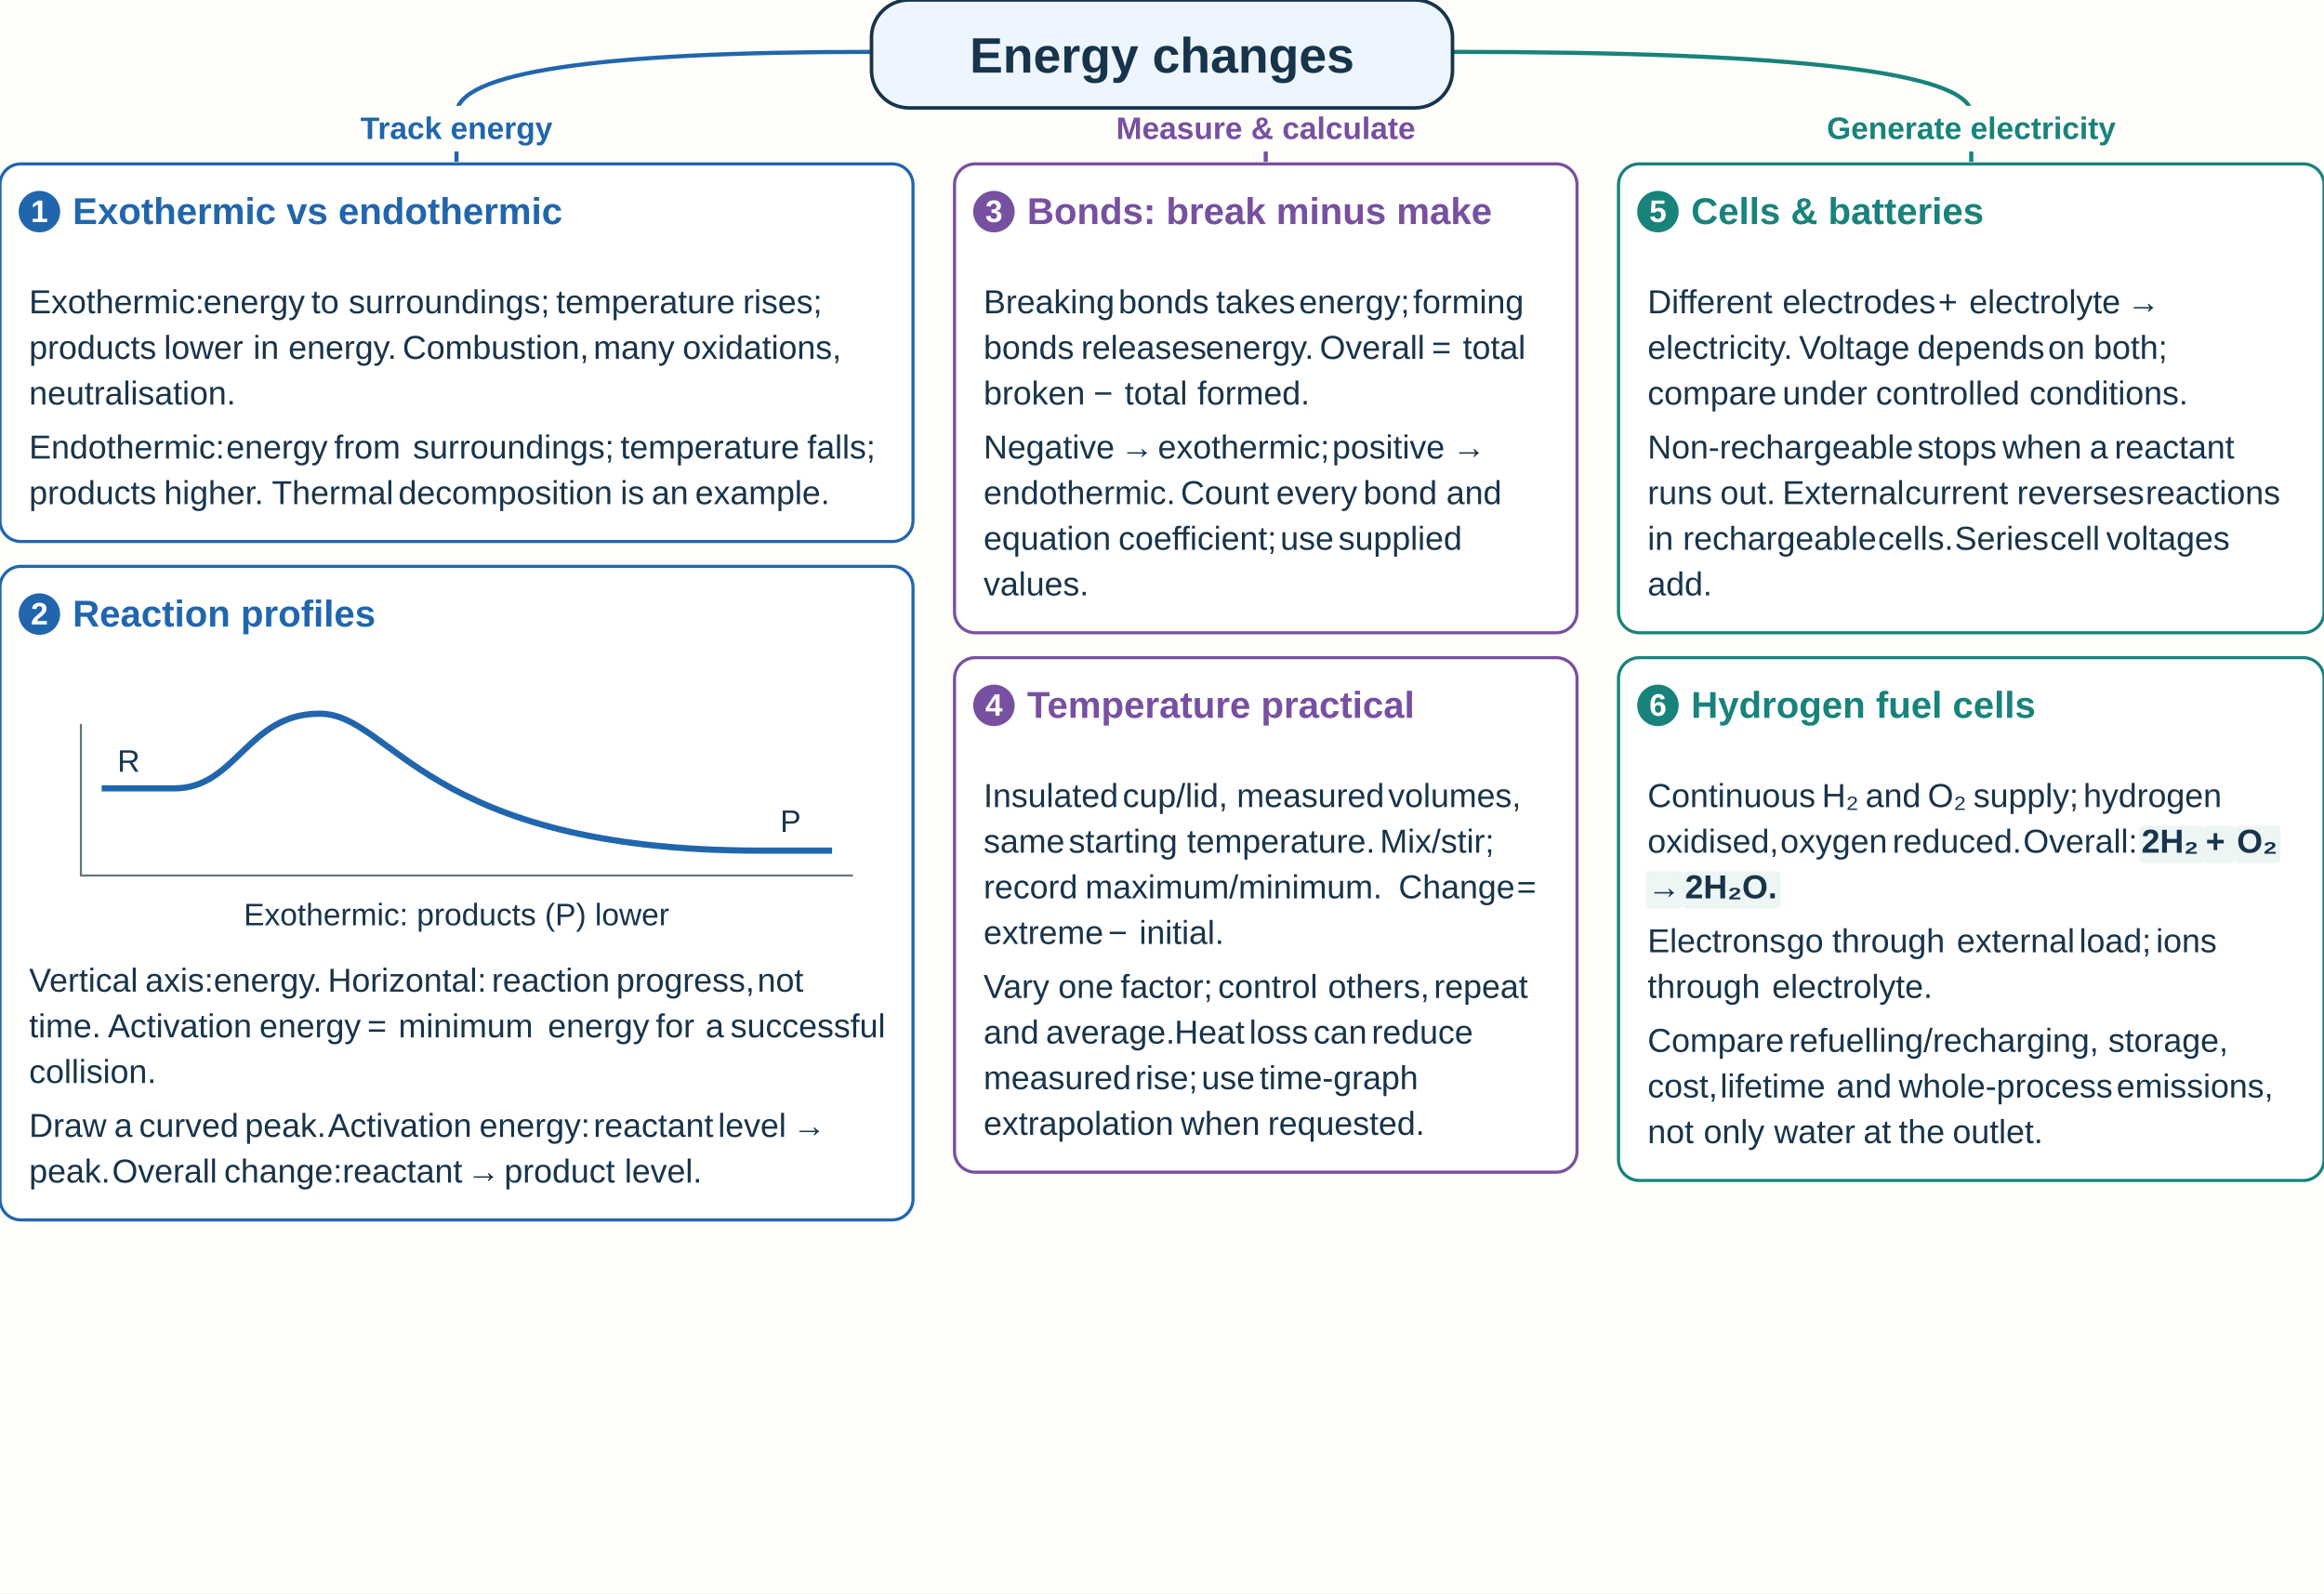
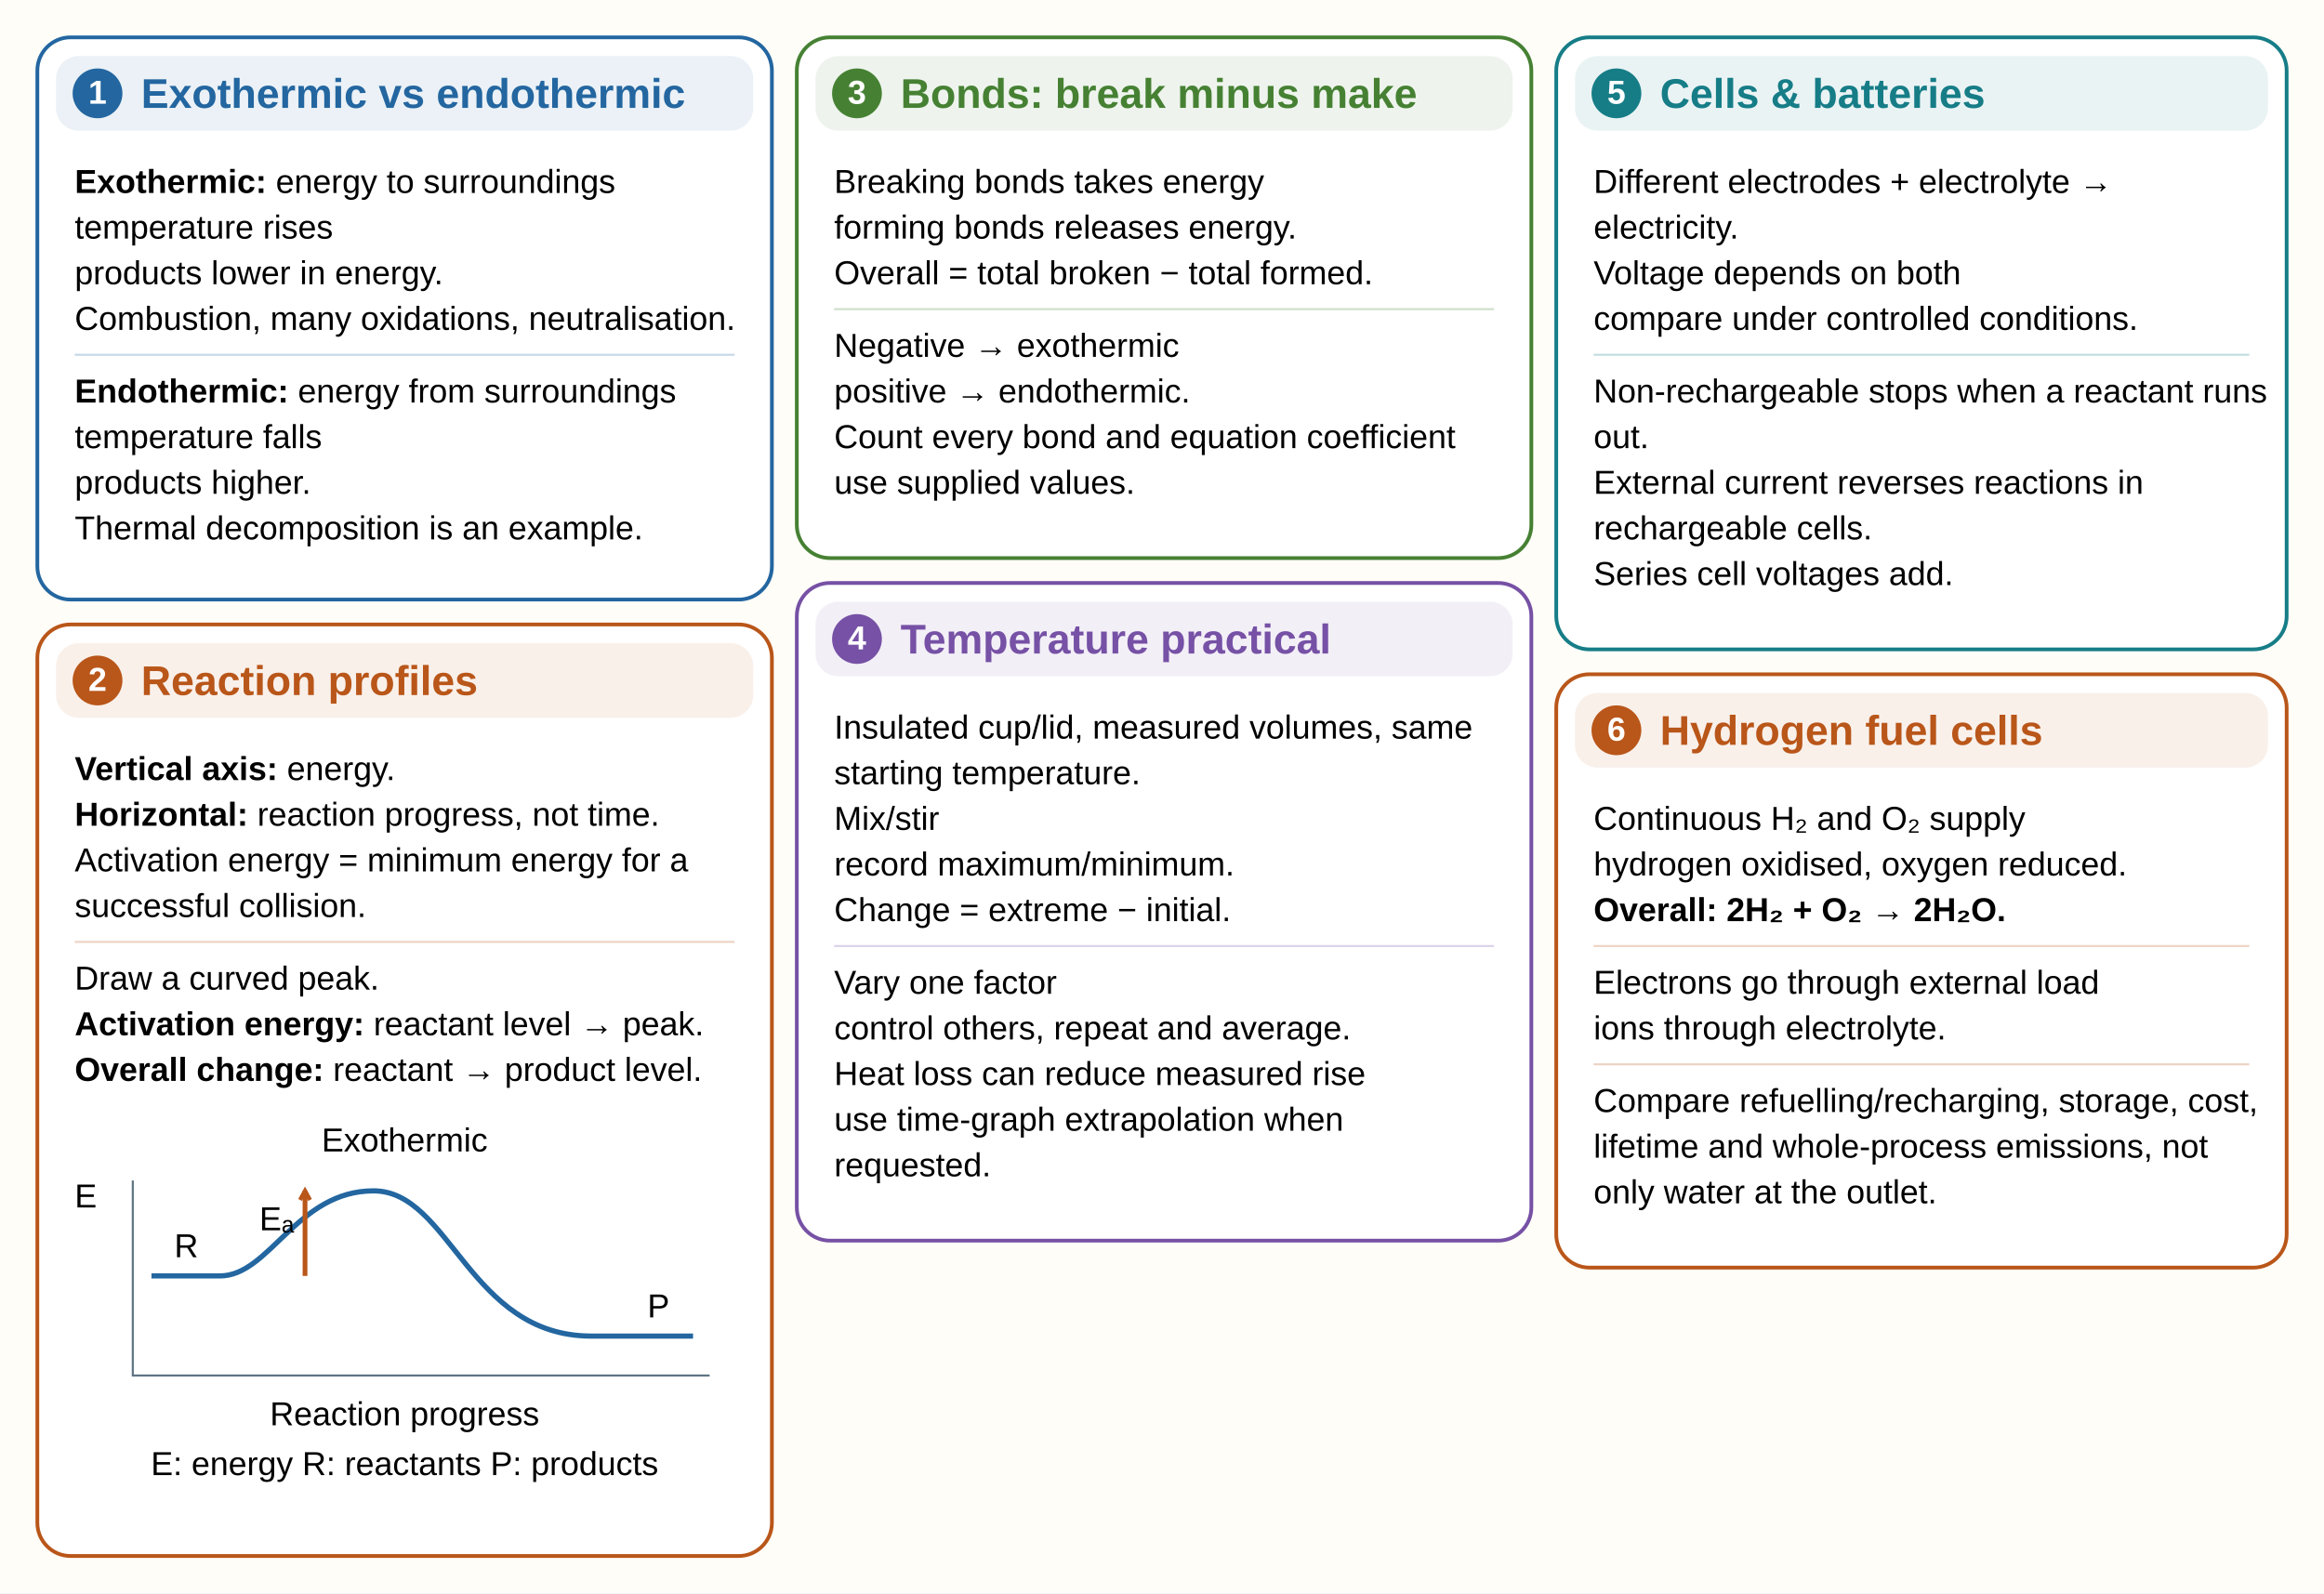
- <svg xmlns="http://www.w3.org/2000/svg" width="2400" height="1645.714" viewBox="0 0 1120 768" role="img" aria-labelledby="title description" data-print-width-mm="277" data-body-size="16">
+ <svg xmlns="http://www.w3.org/2000/svg" width="2400" height="1645.714" viewBox="0 0 1120 768" role="img" aria-labelledby="map-title map-description" data-print-width-mm="277" font-family="Segoe UI,Arial,sans-serif">
  <defs>
-     <radialGradient id="animalFill">
-       <stop stop-color="#fff5de" />
-       <stop offset="1" stop-color="#dceafd" />
-     </radialGradient>
-     <radialGradient id="nucleusFill">
-       <stop stop-color="#ddc7f4" />
-       <stop offset="1" stop-color="#9b79c2" />
-     </radialGradient>
-     <linearGradient id="leafFill" x2="0" y2="1">
-       <stop stop-color="#edf7b8" />
-       <stop offset="1" stop-color="#bfd882" />
-     </linearGradient>
+     <marker id="arrow-2366a0" viewBox="0 0 10 10" refX="9" refY="5" markerWidth="4" markerHeight="4" orient="auto-start-reverse">
+       <path d="M1 1L9 5L1 9" fill="none" stroke="#2366a0" stroke-width="2" stroke-linejoin="round" />
+     </marker>
+     <marker id="arrow-b95619" viewBox="0 0 10 10" refX="9" refY="5" markerWidth="4" markerHeight="4" orient="auto-start-reverse">
+       <path d="M1 1L9 5L1 9" fill="none" stroke="#b95619" stroke-width="2" stroke-linejoin="round" />
+     </marker>
+     <marker id="arrow-468133" viewBox="0 0 10 10" refX="9" refY="5" markerWidth="4" markerHeight="4" orient="auto-start-reverse">
+       <path d="M1 1L9 5L1 9" fill="none" stroke="#468133" stroke-width="2" stroke-linejoin="round" />
+     </marker>
+     <marker id="arrow-7651a5" viewBox="0 0 10 10" refX="9" refY="5" markerWidth="4" markerHeight="4" orient="auto-start-reverse">
+       <path d="M1 1L9 5L1 9" fill="none" stroke="#7651a5" stroke-width="2" stroke-linejoin="round" />
+     </marker>
+     <marker id="arrow-167d87" viewBox="0 0 10 10" refX="9" refY="5" markerWidth="4" markerHeight="4" orient="auto-start-reverse">
+       <path d="M1 1L9 5L1 9" fill="none" stroke="#167d87" stroke-width="2" stroke-linejoin="round" />
+     </marker>
+     <marker id="arrow-b95619" viewBox="0 0 10 10" refX="9" refY="5" markerWidth="4" markerHeight="4" orient="auto-start-reverse">
+       <path d="M1 1L9 5L1 9" fill="none" stroke="#b95619" stroke-width="2" stroke-linejoin="round" />
+     </marker>
  </defs>
-   <rect width="1120" height="768" fill="#fffefa" />
-   <g font-family="Segoe UI, Arial, sans-serif" fill="#18344a">
-     <path class="relationship-path" d="M420.0 25Q220.0 25 220.0 55V78" stroke="#2166ad" stroke-width="2" fill="none" />
-     <rect x="165.008" y="51" width="109.984" height="22" rx="5" fill="#fffefa" />
-     <text class="diagram-label" x="220.00" y="67.00" font-size="15" fill="#2166ad" font-weight="700" text-anchor="middle">Track energy</text>
-     <g class="map-section" id="section-1" data-source-panel="0" data-bounds="0,0,440,182" transform="translate(0 79)">
-       <rect width="440" height="182" rx="10" fill="white" stroke="#2166ad" stroke-width="1.5" />
-       <g class="section-heading">
-         <circle cx="19" cy="23" r="10" fill="#2166ad" />
-         <text class="" x="19.00" y="28.00" font-size="15" fill="white" font-weight="700" text-anchor="middle">1</text>
-         <text class="" x="35.00" y="29.00" font-size="18" fill="#2166ad" font-weight="700" text-anchor="start">Exothermic vs endothermic</text>
-       </g>
-       <g class="section-body">
-         <text class="body-text" x="14.00" y="72.00" font-size="16" fill="#18344a" font-weight="400" text-anchor="start">Exothermic:</text>
-         <text class="body-text" x="98.00" y="72.00" font-size="16" fill="#18344a" font-weight="400" text-anchor="start">energy</text>
-         <text class="body-text" x="150.00" y="72.00" font-size="16" fill="#18344a" font-weight="400" text-anchor="start">to</text>
-         <text class="body-text" x="168.00" y="72.00" font-size="16" fill="#18344a" font-weight="400" text-anchor="start">surroundings;</text>
-         <text class="body-text" x="268.00" y="72.00" font-size="16" fill="#18344a" font-weight="400" text-anchor="start">temperature</text>
-         <text class="body-text" x="358.00" y="72.00" font-size="16" fill="#18344a" font-weight="400" text-anchor="start">rises;</text>
-         <text class="body-text" x="14.00" y="94.00" font-size="16" fill="#18344a" font-weight="400" text-anchor="start">products</text>
-         <text class="body-text" x="79.00" y="94.00" font-size="16" fill="#18344a" font-weight="400" text-anchor="start">lower</text>
-         <text class="body-text" x="122.00" y="94.00" font-size="16" fill="#18344a" font-weight="400" text-anchor="start">in</text>
-         <text class="body-text" x="139.00" y="94.00" font-size="16" fill="#18344a" font-weight="400" text-anchor="start">energy.</text>
-         <text class="body-text" x="193.98" y="94.00" font-size="16" fill="#18344a" font-weight="400" text-anchor="start">Combustion,</text>
-         <text class="body-text" x="285.98" y="94.00" font-size="16" fill="#18344a" font-weight="400" text-anchor="start">many</text>
-         <text class="body-text" x="328.98" y="94.00" font-size="16" fill="#18344a" font-weight="400" text-anchor="start">oxidations,</text>
-         <text class="body-text" x="14.00" y="116.00" font-size="16" fill="#18344a" font-weight="400" text-anchor="start">neutralisation.</text>
-         <text class="body-text" x="14.00" y="142.00" font-size="16" fill="#18344a" font-weight="400" text-anchor="start">Endothermic:</text>
-         <text class="body-text" x="109.00" y="142.00" font-size="16" fill="#18344a" font-weight="400" text-anchor="start">energy</text>
-         <text class="body-text" x="161.00" y="142.00" font-size="16" fill="#18344a" font-weight="400" text-anchor="start">from</text>
-         <text class="body-text" x="199.00" y="142.00" font-size="16" fill="#18344a" font-weight="400" text-anchor="start">surroundings;</text>
-         <text class="body-text" x="299.00" y="142.00" font-size="16" fill="#18344a" font-weight="400" text-anchor="start">temperature</text>
-         <text class="body-text" x="389.00" y="142.00" font-size="16" fill="#18344a" font-weight="400" text-anchor="start">falls;</text>
-         <text class="body-text" x="14.00" y="164.00" font-size="16" fill="#18344a" font-weight="400" text-anchor="start">products</text>
-         <text class="body-text" x="79.00" y="164.00" font-size="16" fill="#18344a" font-weight="400" text-anchor="start">higher.</text>
-         <text class="body-text" x="130.98" y="164.00" font-size="16" fill="#18344a" font-weight="400" text-anchor="start">Thermal</text>
-         <text class="body-text" x="191.98" y="164.00" font-size="16" fill="#18344a" font-weight="400" text-anchor="start">decomposition</text>
-         <text class="body-text" x="298.98" y="164.00" font-size="16" fill="#18344a" font-weight="400" text-anchor="start">is</text>
-         <text class="body-text" x="313.98" y="164.00" font-size="16" fill="#18344a" font-weight="400" text-anchor="start">an</text>
-         <text class="body-text" x="334.98" y="164.00" font-size="16" fill="#18344a" font-weight="400" text-anchor="start">example.</text>
+   <rect width="1120" height="768" fill="#fffdf8" />
+   <g class="map-section" id="section-1" data-source-panel="0" data-bounds="0,0,354,271" transform="translate(18 18)">
+     <rect width="354" height="271" rx="16" fill="white" stroke="#2366a0" stroke-width="1.8" />
+     <g class="section-heading">
+       <rect x="9" y="9" width="336" height="36" rx="11" fill="#2366a0" opacity=".09" />
+       <circle cx="29" cy="27" r="12" fill="#2366a0" />
+       <text class="diagram-label" x="29" y="32" font-size="16" fill="white" font-weight="700" text-anchor="middle">1</text>
+       <text class="panel-title" x="50" y="34" font-size="20" fill="#2366a0" font-weight="700" text-anchor="start">Exothermic vs endothermic</text>
+     </g>
+     <g class="section-body">
+       <text class="body-text" x="18" y="75" font-size="16" fill="#000000" font-weight="400" text-anchor="start">
+         <tspan font-weight="700">Exothermic:</tspan> energy to surroundings</text>
+       <text class="body-text" x="18" y="97" font-size="16" fill="#000000" font-weight="400" text-anchor="start">temperature rises</text>
+       <text class="body-text" x="18" y="119" font-size="16" fill="#000000" font-weight="400" text-anchor="start">products lower in energy.</text>
+       <text class="body-text" x="18" y="141" font-size="16" fill="#000000" font-weight="400" text-anchor="start">Combustion, many oxidations, neutralisation.</text>
+       <path class="section-divider" d="M18 153H336" stroke="#2366a0" stroke-opacity=".25" stroke-width="1" fill="none" />
+       <text class="body-text" x="18" y="176" font-size="16" fill="#000000" font-weight="400" text-anchor="start">
+         <tspan font-weight="700">Endothermic:</tspan> energy from surroundings</text>
+       <text class="body-text" x="18" y="198" font-size="16" fill="#000000" font-weight="400" text-anchor="start">temperature falls</text>
+       <text class="body-text" x="18" y="220" font-size="16" fill="#000000" font-weight="400" text-anchor="start">products higher.</text>
+       <text class="body-text" x="18" y="242" font-size="16" fill="#000000" font-weight="400" text-anchor="start">Thermal decomposition is an example.</text>
+     </g>
+   </g>
+   <g class="map-section" id="section-2" data-source-panel="1" data-bounds="0,0,354,449" transform="translate(18 301)">
+     <rect width="354" height="449" rx="16" fill="white" stroke="#b95619" stroke-width="1.8" />
+     <g class="section-heading">
+       <rect x="9" y="9" width="336" height="36" rx="11" fill="#b95619" opacity=".09" />
+       <circle cx="29" cy="27" r="12" fill="#b95619" />
+       <text class="diagram-label" x="29" y="32" font-size="16" fill="white" font-weight="700" text-anchor="middle">2</text>
+       <text class="panel-title" x="50" y="34" font-size="20" fill="#b95619" font-weight="700" text-anchor="start">Reaction profiles</text>
+     </g>
+     <g class="section-body">
+       <text class="body-text" x="18" y="75" font-size="16" fill="#000000" font-weight="400" text-anchor="start">
+         <tspan font-weight="700">Vertical</tspan>
+         <tspan font-weight="700">axis:</tspan> energy.</text>
+       <text class="body-text" x="18" y="97" font-size="16" fill="#000000" font-weight="400" text-anchor="start">
+         <tspan font-weight="700">Horizontal:</tspan> reaction progress, not time.</text>
+       <text class="body-text" x="18" y="119" font-size="16" fill="#000000" font-weight="400" text-anchor="start">Activation energy = minimum energy for a</text>
+       <text class="body-text" x="18" y="141" font-size="16" fill="#000000" font-weight="400" text-anchor="start">successful collision.</text>
+       <path class="section-divider" d="M18 153H336" stroke="#b95619" stroke-opacity=".25" stroke-width="1" fill="none" />
+       <text class="body-text" x="18" y="176" font-size="16" fill="#000000" font-weight="400" text-anchor="start">Draw a curved peak.</text>
+       <text class="body-text" x="18" y="198" font-size="16" fill="#000000" font-weight="400" text-anchor="start">
+         <tspan font-weight="700">Activation</tspan>
+         <tspan font-weight="700">energy:</tspan> reactant level → peak.</text>
+       <text class="body-text" x="18" y="220" font-size="16" fill="#000000" font-weight="400" text-anchor="start">
+         <tspan font-weight="700">Overall</tspan>
+         <tspan font-weight="700">change:</tspan> reactant → product level.</text>
+       <g transform="translate(18 238)">
+         <g class="concept-illustration">
+           <text class="diagram-label" x="159.0" y="16" font-size="16" fill="#000000" text-anchor="middle">Exothermic</text>
+           <path d="M28 30V124H306" stroke="#607583" fill="none" />
+           <text class="diagram-label" x="0" y="43" font-size="16" fill="#000000" text-anchor="start">E</text>
+           <path d="M37 76H70C94 76 107 35 144 35S190 105 249 105H298" fill="none" stroke="#2366a0" stroke-width="2.5" />
+           <text class="diagram-label" x="48" y="67" font-size="16" fill="#000000" text-anchor="start">R</text>
+           <text class="diagram-label" x="276" y="96" font-size="16" fill="#000000" text-anchor="start">P</text>
+           <path d="M111 76L111 35" stroke="#b95619" stroke-width="2.3" fill="none" />
+           <path d="M113.397 39.388L111 35L108.603 39.388" stroke="#b95619" stroke-width="2" fill="none" />
+           <text class="diagram-label" x="89" y="54" font-size="16" fill="#000000" text-anchor="start">Eₐ</text>
+           <text class="diagram-label" x="159.0" y="148" font-size="16" fill="#000000" text-anchor="middle">Reaction progress</text>
+           <text class="diagram-label" x="159.0" y="172" font-size="16" fill="#000000" text-anchor="middle">E: energy    R: reactants    P: products</text>
+         </g>
      </g>
    </g>
-     <g class="map-section" id="section-2" data-source-panel="1" data-bounds="0,0,440,315" transform="translate(0 273)">
-       <rect width="440" height="315" rx="10" fill="white" stroke="#2166ad" stroke-width="1.5" />
-       <g class="section-heading">
-         <circle cx="19" cy="23" r="10" fill="#2166ad" />
-         <text class="" x="19.00" y="28.00" font-size="15" fill="white" font-weight="700" text-anchor="middle">2</text>
-         <text class="" x="35.00" y="29.00" font-size="18" fill="#2166ad" font-weight="700" text-anchor="start">Reaction profiles</text>
-       </g>
-       <g class="section-body">
-         <g class="concept-illustration" transform="translate(14 59)">
-           <path d="M25 17V90H397" stroke="#617480" fill="none" />
-           <path d="M35 48H70C100 48 105 12 140 12S190 78 352 78H387" stroke="#2166ad" stroke-width="3" fill="none" />
-           <text class="diagram-label" x="48.00" y="40.00" font-size="15" fill="#18344a" font-weight="400" text-anchor="middle">R</text>
-           <text class="diagram-label" x="367.00" y="69.00" font-size="15" fill="#18344a" font-weight="400" text-anchor="middle">P</text>
-           <text class="diagram-label" x="206.00" y="114.00" font-size="15" fill="#18344a" font-weight="400" text-anchor="middle">Exothermic: products (P) lower</text>
-         </g>
-         <text class="body-text" x="14.00" y="205.00" font-size="16" fill="#18344a" font-weight="400" text-anchor="start">Vertical</text>
-         <text class="body-text" x="69.98" y="205.00" font-size="16" fill="#18344a" font-weight="400" text-anchor="start">axis:</text>
-         <text class="body-text" x="102.98" y="205.00" font-size="16" fill="#18344a" font-weight="400" text-anchor="start">energy.</text>
-         <text class="body-text" x="157.97" y="205.00" font-size="16" fill="#18344a" font-weight="400" text-anchor="start">Horizontal:</text>
-         <text class="body-text" x="236.97" y="205.00" font-size="16" fill="#18344a" font-weight="400" text-anchor="start">reaction</text>
-         <text class="body-text" x="296.97" y="205.00" font-size="16" fill="#18344a" font-weight="400" text-anchor="start">progress,</text>
-         <text class="body-text" x="364.97" y="205.00" font-size="16" fill="#18344a" font-weight="400" text-anchor="start">not</text>
-         <text class="body-text" x="14.00" y="227.00" font-size="16" fill="#18344a" font-weight="400" text-anchor="start">time.</text>
-         <text class="body-text" x="52.00" y="227.00" font-size="16" fill="#18344a" font-weight="400" text-anchor="start">Activation</text>
-         <text class="body-text" x="125.00" y="227.00" font-size="16" fill="#18344a" font-weight="400" text-anchor="start">energy</text>
-         <text class="body-text" x="177.00" y="227.00" font-size="16" fill="#18344a" font-weight="400" text-anchor="start">=</text>
-         <text class="body-text" x="192.00" y="227.00" font-size="16" fill="#18344a" font-weight="400" text-anchor="start">minimum</text>
-         <text class="body-text" x="264.00" y="227.00" font-size="16" fill="#18344a" font-weight="400" text-anchor="start">energy</text>
-         <text class="body-text" x="316.00" y="227.00" font-size="16" fill="#18344a" font-weight="400" text-anchor="start">for</text>
-         <text class="body-text" x="340.00" y="227.00" font-size="16" fill="#18344a" font-weight="400" text-anchor="start">a</text>
-         <text class="body-text" x="352.00" y="227.00" font-size="16" fill="#18344a" font-weight="400" text-anchor="start">successful</text>
-         <text class="body-text" x="14.00" y="249.00" font-size="16" fill="#18344a" font-weight="400" text-anchor="start">collision.</text>
-         <text class="body-text" x="14.00" y="275.00" font-size="16" fill="#18344a" font-weight="400" text-anchor="start">Draw</text>
-         <text class="body-text" x="55.00" y="275.00" font-size="16" fill="#18344a" font-weight="400" text-anchor="start">a</text>
-         <text class="body-text" x="67.00" y="275.00" font-size="16" fill="#18344a" font-weight="400" text-anchor="start">curved</text>
-         <text class="body-text" x="118.00" y="275.00" font-size="16" fill="#18344a" font-weight="400" text-anchor="start">peak.</text>
-         <text class="body-text" x="158.00" y="275.00" font-size="16" fill="#18344a" font-weight="400" text-anchor="start">Activation</text>
-         <text class="body-text" x="231.00" y="275.00" font-size="16" fill="#18344a" font-weight="400" text-anchor="start">energy:</text>
-         <text class="body-text" x="286.00" y="275.00" font-size="16" fill="#18344a" font-weight="400" text-anchor="start">reactant</text>
-         <text class="body-text" x="346.00" y="275.00" font-size="16" fill="#18344a" font-weight="400" text-anchor="start">level</text>
-         <text class="body-text" x="382.00" y="275.00" font-size="16" fill="#18344a" font-weight="400" text-anchor="start">→</text>
-         <text class="body-text" x="14.00" y="297.00" font-size="16" fill="#18344a" font-weight="400" text-anchor="start">peak.</text>
-         <text class="body-text" x="54.00" y="297.00" font-size="16" fill="#18344a" font-weight="400" text-anchor="start">Overall</text>
-         <text class="body-text" x="108.00" y="297.00" font-size="16" fill="#18344a" font-weight="400" text-anchor="start">change:</text>
-         <text class="body-text" x="165.00" y="297.00" font-size="16" fill="#18344a" font-weight="400" text-anchor="start">reactant</text>
-         <text class="body-text" x="225.00" y="297.00" font-size="16" fill="#18344a" font-weight="400" text-anchor="start">→</text>
-         <text class="body-text" x="243.00" y="297.00" font-size="16" fill="#18344a" font-weight="400" text-anchor="start">product</text>
-         <text class="body-text" x="301.00" y="297.00" font-size="16" fill="#18344a" font-weight="400" text-anchor="start">level.</text>
-       </g>
+   </g>
+   <g class="map-section" id="section-3" data-source-panel="2" data-bounds="0,0,354,251" transform="translate(384 18)">
+     <rect width="354" height="251" rx="16" fill="white" stroke="#468133" stroke-width="1.8" />
+     <g class="section-heading">
+       <rect x="9" y="9" width="336" height="36" rx="11" fill="#468133" opacity=".09" />
+       <circle cx="29" cy="27" r="12" fill="#468133" />
+       <text class="diagram-label" x="29" y="32" font-size="16" fill="white" font-weight="700" text-anchor="middle">3</text>
+       <text class="panel-title" x="50" y="34" font-size="20" fill="#468133" font-weight="700" text-anchor="start">Bonds: break minus make</text>
    </g>
-     <path class="relationship-path" d="M560 52Q610.0 55 610.0 55V78" stroke="#7750a1" stroke-width="2" fill="none" />
-     <rect x="529.0" y="51" width="162.0" height="22" rx="5" fill="#fffefa" />
-     <text class="diagram-label" x="610.00" y="67.00" font-size="15" fill="#7750a1" font-weight="700" text-anchor="middle">Measure &amp; calculate</text>
-     <g class="map-section" id="section-3" data-source-panel="2" data-bounds="0,0,300,226" transform="translate(460 79)">
-       <rect width="300" height="226" rx="10" fill="white" stroke="#7750a1" stroke-width="1.5" />
-       <g class="section-heading">
-         <circle cx="19" cy="23" r="10" fill="#7750a1" />
-         <text class="" x="19.00" y="28.00" font-size="15" fill="white" font-weight="700" text-anchor="middle">3</text>
-         <text class="" x="35.00" y="29.00" font-size="18" fill="#7750a1" font-weight="700" text-anchor="start">Bonds: break minus make</text>
-       </g>
-       <g class="section-body">
-         <text class="body-text" x="14.00" y="72.00" font-size="16" fill="#18344a" font-weight="400" text-anchor="start">Breaking</text>
-         <text class="body-text" x="79.00" y="72.00" font-size="16" fill="#18344a" font-weight="400" text-anchor="start">bonds</text>
-         <text class="body-text" x="126.00" y="72.00" font-size="16" fill="#18344a" font-weight="400" text-anchor="start">takes</text>
-         <text class="body-text" x="166.00" y="72.00" font-size="16" fill="#18344a" font-weight="400" text-anchor="start">energy;</text>
-         <text class="body-text" x="221.00" y="72.00" font-size="16" fill="#18344a" font-weight="400" text-anchor="start">forming</text>
-         <text class="body-text" x="14.00" y="94.00" font-size="16" fill="#18344a" font-weight="400" text-anchor="start">bonds</text>
-         <text class="body-text" x="61.00" y="94.00" font-size="16" fill="#18344a" font-weight="400" text-anchor="start">releases</text>
-         <text class="body-text" x="121.00" y="94.00" font-size="16" fill="#18344a" font-weight="400" text-anchor="start">energy.</text>
-         <text class="body-text" x="175.98" y="94.00" font-size="16" fill="#18344a" font-weight="400" text-anchor="start">Overall</text>
-         <text class="body-text" x="229.98" y="94.00" font-size="16" fill="#18344a" font-weight="400" text-anchor="start">=</text>
-         <text class="body-text" x="244.98" y="94.00" font-size="16" fill="#18344a" font-weight="400" text-anchor="start">total</text>
-         <text class="body-text" x="14.00" y="116.00" font-size="16" fill="#18344a" font-weight="400" text-anchor="start">broken</text>
-         <text class="body-text" x="67.00" y="116.00" font-size="16" fill="#18344a" font-weight="400" text-anchor="start">−</text>
-         <text class="body-text" x="82.00" y="116.00" font-size="16" fill="#18344a" font-weight="400" text-anchor="start">total</text>
-         <text class="body-text" x="117.00" y="116.00" font-size="16" fill="#18344a" font-weight="400" text-anchor="start">formed.</text>
-         <text class="body-text" x="14.00" y="142.00" font-size="16" fill="#18344a" font-weight="400" text-anchor="start">Negative</text>
-         <text class="body-text" x="80.00" y="142.00" font-size="16" fill="#18344a" font-weight="400" text-anchor="start">→</text>
-         <text class="body-text" x="98.00" y="142.00" font-size="16" fill="#18344a" font-weight="400" text-anchor="start">exothermic;</text>
-         <text class="body-text" x="182.00" y="142.00" font-size="16" fill="#18344a" font-weight="400" text-anchor="start">positive</text>
-         <text class="body-text" x="240.00" y="142.00" font-size="16" fill="#18344a" font-weight="400" text-anchor="start">→</text>
-         <text class="body-text" x="14.00" y="164.00" font-size="16" fill="#18344a" font-weight="400" text-anchor="start">endothermic.</text>
-         <text class="body-text" x="109.00" y="164.00" font-size="16" fill="#18344a" font-weight="400" text-anchor="start">Count</text>
-         <text class="body-text" x="155.00" y="164.00" font-size="16" fill="#18344a" font-weight="400" text-anchor="start">every</text>
-         <text class="body-text" x="197.00" y="164.00" font-size="16" fill="#18344a" font-weight="400" text-anchor="start">bond</text>
-         <text class="body-text" x="237.00" y="164.00" font-size="16" fill="#18344a" font-weight="400" text-anchor="start">and</text>
-         <text class="body-text" x="14.00" y="186.00" font-size="16" fill="#18344a" font-weight="400" text-anchor="start">equation</text>
-         <text class="body-text" x="79.00" y="186.00" font-size="16" fill="#18344a" font-weight="400" text-anchor="start">coefficient;</text>
-         <text class="body-text" x="157.00" y="186.00" font-size="16" fill="#18344a" font-weight="400" text-anchor="start">use</text>
-         <text class="body-text" x="185.00" y="186.00" font-size="16" fill="#18344a" font-weight="400" text-anchor="start">supplied</text>
-         <text class="body-text" x="14.00" y="208.00" font-size="16" fill="#18344a" font-weight="400" text-anchor="start">values.</text>
-       </g>
+     <g class="section-body">
+       <text class="body-text" x="18" y="75" font-size="16" fill="#000000" font-weight="400" text-anchor="start">Breaking bonds takes energy</text>
+       <text class="body-text" x="18" y="97" font-size="16" fill="#000000" font-weight="400" text-anchor="start">forming bonds releases energy.</text>
+       <text class="body-text" x="18" y="119" font-size="16" fill="#000000" font-weight="400" text-anchor="start">Overall = total broken − total formed.</text>
+       <path class="section-divider" d="M18 131H336" stroke="#468133" stroke-opacity=".25" stroke-width="1" fill="none" />
+       <text class="body-text" x="18" y="154" font-size="16" fill="#000000" font-weight="400" text-anchor="start">Negative → exothermic</text>
+       <text class="body-text" x="18" y="176" font-size="16" fill="#000000" font-weight="400" text-anchor="start">positive → endothermic.</text>
+       <text class="body-text" x="18" y="198" font-size="16" fill="#000000" font-weight="400" text-anchor="start">Count every bond and equation coefficient</text>
+       <text class="body-text" x="18" y="220" font-size="16" fill="#000000" font-weight="400" text-anchor="start">use supplied values.</text>
    </g>
-     <g class="map-section" id="section-4" data-source-panel="3" data-bounds="0,0,300,248" transform="translate(460 317)">
-       <rect width="300" height="248" rx="10" fill="white" stroke="#7750a1" stroke-width="1.5" />
-       <g class="section-heading">
-         <circle cx="19" cy="23" r="10" fill="#7750a1" />
-         <text class="" x="19.00" y="28.00" font-size="15" fill="white" font-weight="700" text-anchor="middle">4</text>
-         <text class="" x="35.00" y="29.00" font-size="18" fill="#7750a1" font-weight="700" text-anchor="start">Temperature practical</text>
-       </g>
-       <g class="section-body">
-         <text class="body-text" x="14.00" y="72.00" font-size="16" fill="#18344a" font-weight="400" text-anchor="start">Insulated</text>
-         <text class="body-text" x="81.00" y="72.00" font-size="16" fill="#18344a" font-weight="400" text-anchor="start">cup/lid,</text>
-         <text class="body-text" x="136.00" y="72.00" font-size="16" fill="#18344a" font-weight="400" text-anchor="start">measured</text>
-         <text class="body-text" x="209.00" y="72.00" font-size="16" fill="#18344a" font-weight="400" text-anchor="start">volumes,</text>
-         <text class="body-text" x="14.00" y="94.00" font-size="16" fill="#18344a" font-weight="400" text-anchor="start">same</text>
-         <text class="body-text" x="55.00" y="94.00" font-size="16" fill="#18344a" font-weight="400" text-anchor="start">starting</text>
-         <text class="body-text" x="112.00" y="94.00" font-size="16" fill="#18344a" font-weight="400" text-anchor="start">temperature.</text>
-         <text class="body-text" x="205.00" y="94.00" font-size="16" fill="#18344a" font-weight="400" text-anchor="start">Mix/stir;</text>
-         <text class="body-text" x="14.00" y="116.00" font-size="16" fill="#18344a" font-weight="400" text-anchor="start">record</text>
-         <text class="body-text" x="63.00" y="116.00" font-size="16" fill="#18344a" font-weight="400" text-anchor="start">maximum/minimum.</text>
-         <text class="body-text" x="214.00" y="116.00" font-size="16" fill="#18344a" font-weight="400" text-anchor="start">Change</text>
-         <text class="body-text" x="271.00" y="116.00" font-size="16" fill="#18344a" font-weight="400" text-anchor="start">=</text>
-         <text class="body-text" x="14.00" y="138.00" font-size="16" fill="#18344a" font-weight="400" text-anchor="start">extreme</text>
-         <text class="body-text" x="74.00" y="138.00" font-size="16" fill="#18344a" font-weight="400" text-anchor="start">−</text>
-         <text class="body-text" x="89.00" y="138.00" font-size="16" fill="#18344a" font-weight="400" text-anchor="start">initial.</text>
-         <text class="body-text" x="14.00" y="164.00" font-size="16" fill="#18344a" font-weight="400" text-anchor="start">Vary</text>
-         <text class="body-text" x="49.98" y="164.00" font-size="16" fill="#18344a" font-weight="400" text-anchor="start">one</text>
-         <text class="body-text" x="79.98" y="164.00" font-size="16" fill="#18344a" font-weight="400" text-anchor="start">factor;</text>
-         <text class="body-text" x="126.98" y="164.00" font-size="16" fill="#18344a" font-weight="400" text-anchor="start">control</text>
-         <text class="body-text" x="179.98" y="164.00" font-size="16" fill="#18344a" font-weight="400" text-anchor="start">others,</text>
-         <text class="body-text" x="230.98" y="164.00" font-size="16" fill="#18344a" font-weight="400" text-anchor="start">repeat</text>
-         <text class="body-text" x="14.00" y="186.00" font-size="16" fill="#18344a" font-weight="400" text-anchor="start">and</text>
-         <text class="body-text" x="44.00" y="186.00" font-size="16" fill="#18344a" font-weight="400" text-anchor="start">average.</text>
-         <text class="body-text" x="106.00" y="186.00" font-size="16" fill="#18344a" font-weight="400" text-anchor="start">Heat</text>
-         <text class="body-text" x="142.00" y="186.00" font-size="16" fill="#18344a" font-weight="400" text-anchor="start">loss</text>
-         <text class="body-text" x="173.00" y="186.00" font-size="16" fill="#18344a" font-weight="400" text-anchor="start">can</text>
-         <text class="body-text" x="201.00" y="186.00" font-size="16" fill="#18344a" font-weight="400" text-anchor="start">reduce</text>
-         <text class="body-text" x="14.00" y="208.00" font-size="16" fill="#18344a" font-weight="400" text-anchor="start">measured</text>
-         <text class="body-text" x="87.00" y="208.00" font-size="16" fill="#18344a" font-weight="400" text-anchor="start">rise;</text>
-         <text class="body-text" x="119.00" y="208.00" font-size="16" fill="#18344a" font-weight="400" text-anchor="start">use</text>
-         <text class="body-text" x="147.00" y="208.00" font-size="16" fill="#18344a" font-weight="400" text-anchor="start">time-graph</text>
-         <text class="body-text" x="14.00" y="230.00" font-size="16" fill="#18344a" font-weight="400" text-anchor="start">extrapolation</text>
-         <text class="body-text" x="109.00" y="230.00" font-size="16" fill="#18344a" font-weight="400" text-anchor="start">when</text>
-         <text class="body-text" x="151.00" y="230.00" font-size="16" fill="#18344a" font-weight="400" text-anchor="start">requested.</text>
-       </g>
+   </g>
+   <g class="map-section" id="section-4" data-source-panel="3" data-bounds="0,0,354,317" transform="translate(384 281)">
+     <rect width="354" height="317" rx="16" fill="white" stroke="#7651a5" stroke-width="1.8" />
+     <g class="section-heading">
+       <rect x="9" y="9" width="336" height="36" rx="11" fill="#7651a5" opacity=".09" />
+       <circle cx="29" cy="27" r="12" fill="#7651a5" />
+       <text class="diagram-label" x="29" y="32" font-size="16" fill="white" font-weight="700" text-anchor="middle">4</text>
+       <text class="panel-title" x="50" y="34" font-size="20" fill="#7651a5" font-weight="700" text-anchor="start">Temperature practical</text>
    </g>
-     <path class="relationship-path" d="M700.0 25Q950.0 25 950.0 55V78" stroke="#18837b" stroke-width="2" fill="none" />
-     <rect x="872.0" y="51" width="156.0" height="22" rx="5" fill="#fffefa" />
-     <text class="diagram-label" x="950.00" y="67.00" font-size="15" fill="#18837b" font-weight="700" text-anchor="middle">Generate electricity</text>
-     <g class="map-section" id="section-5" data-source-panel="4" data-bounds="0,0,340,226" transform="translate(780 79)">
-       <rect width="340" height="226" rx="10" fill="white" stroke="#18837b" stroke-width="1.5" />
-       <g class="section-heading">
-         <circle cx="19" cy="23" r="10" fill="#18837b" />
-         <text class="" x="19.00" y="28.00" font-size="15" fill="white" font-weight="700" text-anchor="middle">5</text>
-         <text class="" x="35.00" y="29.00" font-size="18" fill="#18837b" font-weight="700" text-anchor="start">Cells &amp; batteries</text>
-       </g>
-       <g class="section-body">
-         <text class="body-text" x="14.00" y="72.00" font-size="16" fill="#18344a" font-weight="400" text-anchor="start">Different</text>
-         <text class="body-text" x="79.00" y="72.00" font-size="16" fill="#18344a" font-weight="400" text-anchor="start">electrodes</text>
-         <text class="body-text" x="154.00" y="72.00" font-size="16" fill="#18344a" font-weight="400" text-anchor="start">+</text>
-         <text class="body-text" x="169.00" y="72.00" font-size="16" fill="#18344a" font-weight="400" text-anchor="start">electrolyte</text>
-         <text class="body-text" x="245.00" y="72.00" font-size="16" fill="#18344a" font-weight="400" text-anchor="start">→</text>
-         <text class="body-text" x="14.00" y="94.00" font-size="16" fill="#18344a" font-weight="400" text-anchor="start">electricity.</text>
-         <text class="body-text" x="86.98" y="94.00" font-size="16" fill="#18344a" font-weight="400" text-anchor="start">Voltage</text>
-         <text class="body-text" x="143.97" y="94.00" font-size="16" fill="#18344a" font-weight="400" text-anchor="start">depends</text>
-         <text class="body-text" x="206.97" y="94.00" font-size="16" fill="#18344a" font-weight="400" text-anchor="start">on</text>
-         <text class="body-text" x="228.97" y="94.00" font-size="16" fill="#18344a" font-weight="400" text-anchor="start">both;</text>
-         <text class="body-text" x="14.00" y="116.00" font-size="16" fill="#18344a" font-weight="400" text-anchor="start">compare</text>
-         <text class="body-text" x="79.00" y="116.00" font-size="16" fill="#18344a" font-weight="400" text-anchor="start">under</text>
-         <text class="body-text" x="124.00" y="116.00" font-size="16" fill="#18344a" font-weight="400" text-anchor="start">controlled</text>
-         <text class="body-text" x="198.00" y="116.00" font-size="16" fill="#18344a" font-weight="400" text-anchor="start">conditions.</text>
-         <text class="body-text" x="14.00" y="142.00" font-size="16" fill="#18344a" font-weight="400" text-anchor="start">Non-rechargeable</text>
-         <text class="body-text" x="144.00" y="142.00" font-size="16" fill="#18344a" font-weight="400" text-anchor="start">stops</text>
-         <text class="body-text" x="185.00" y="142.00" font-size="16" fill="#18344a" font-weight="400" text-anchor="start">when</text>
-         <text class="body-text" x="227.00" y="142.00" font-size="16" fill="#18344a" font-weight="400" text-anchor="start">a</text>
-         <text class="body-text" x="239.00" y="142.00" font-size="16" fill="#18344a" font-weight="400" text-anchor="start">reactant</text>
-         <text class="body-text" x="14.00" y="164.00" font-size="16" fill="#18344a" font-weight="400" text-anchor="start">runs</text>
-         <text class="body-text" x="49.00" y="164.00" font-size="16" fill="#18344a" font-weight="400" text-anchor="start">out.</text>
-         <text class="body-text" x="79.00" y="164.00" font-size="16" fill="#18344a" font-weight="400" text-anchor="start">External</text>
-         <text class="body-text" x="138.00" y="164.00" font-size="16" fill="#18344a" font-weight="400" text-anchor="start">current</text>
-         <text class="body-text" x="192.00" y="164.00" font-size="16" fill="#18344a" font-weight="400" text-anchor="start">reverses</text>
-         <text class="body-text" x="254.00" y="164.00" font-size="16" fill="#18344a" font-weight="400" text-anchor="start">reactions</text>
-         <text class="body-text" x="14.00" y="186.00" font-size="16" fill="#18344a" font-weight="400" text-anchor="start">in</text>
-         <text class="body-text" x="31.00" y="186.00" font-size="16" fill="#18344a" font-weight="400" text-anchor="start">rechargeable</text>
-         <text class="body-text" x="125.00" y="186.00" font-size="16" fill="#18344a" font-weight="400" text-anchor="start">cells.</text>
-         <text class="body-text" x="162.00" y="186.00" font-size="16" fill="#18344a" font-weight="400" text-anchor="start">Series</text>
-         <text class="body-text" x="208.00" y="186.00" font-size="16" fill="#18344a" font-weight="400" text-anchor="start">cell</text>
-         <text class="body-text" x="235.00" y="186.00" font-size="16" fill="#18344a" font-weight="400" text-anchor="start">voltages</text>
-         <text class="body-text" x="14.00" y="208.00" font-size="16" fill="#18344a" font-weight="400" text-anchor="start">add.</text>
-       </g>
+     <g class="section-body">
+       <text class="body-text" x="18" y="75" font-size="16" fill="#000000" font-weight="400" text-anchor="start">Insulated cup/lid, measured volumes, same</text>
+       <text class="body-text" x="18" y="97" font-size="16" fill="#000000" font-weight="400" text-anchor="start">starting temperature.</text>
+       <text class="body-text" x="18" y="119" font-size="16" fill="#000000" font-weight="400" text-anchor="start">Mix/stir</text>
+       <text class="body-text" x="18" y="141" font-size="16" fill="#000000" font-weight="400" text-anchor="start">record maximum/minimum.</text>
+       <text class="body-text" x="18" y="163" font-size="16" fill="#000000" font-weight="400" text-anchor="start">Change = extreme − initial.</text>
+       <path class="section-divider" d="M18 175H336" stroke="#7651a5" stroke-opacity=".25" stroke-width="1" fill="none" />
+       <text class="body-text" x="18" y="198" font-size="16" fill="#000000" font-weight="400" text-anchor="start">Vary one factor</text>
+       <text class="body-text" x="18" y="220" font-size="16" fill="#000000" font-weight="400" text-anchor="start">control others, repeat and average.</text>
+       <text class="body-text" x="18" y="242" font-size="16" fill="#000000" font-weight="400" text-anchor="start">Heat loss can reduce measured rise</text>
+       <text class="body-text" x="18" y="264" font-size="16" fill="#000000" font-weight="400" text-anchor="start">use time-graph extrapolation when</text>
+       <text class="body-text" x="18" y="286" font-size="16" fill="#000000" font-weight="400" text-anchor="start">requested.</text>
    </g>
-     <g class="map-section" id="section-6" data-source-panel="5" data-bounds="0,0,340,252" transform="translate(780 317)">
-       <rect width="340" height="252" rx="10" fill="white" stroke="#18837b" stroke-width="1.5" />
-       <g class="section-heading">
-         <circle cx="19" cy="23" r="10" fill="#18837b" />
-         <text class="" x="19.00" y="28.00" font-size="15" fill="white" font-weight="700" text-anchor="middle">6</text>
-         <text class="" x="35.00" y="29.00" font-size="18" fill="#18837b" font-weight="700" text-anchor="start">Hydrogen fuel cells</text>
-       </g>
-       <g class="section-body">
-         <text class="body-text" x="14.00" y="72.00" font-size="16" fill="#18344a" font-weight="400" text-anchor="start">Continuous</text>
-         <text class="body-text" x="98.00" y="72.00" font-size="16" fill="#18344a" font-weight="400" text-anchor="start">H₂</text>
-         <text class="body-text" x="119.00" y="72.00" font-size="16" fill="#18344a" font-weight="400" text-anchor="start">and</text>
-         <text class="body-text" x="149.00" y="72.00" font-size="16" fill="#18344a" font-weight="400" text-anchor="start">O₂</text>
-         <text class="body-text" x="171.00" y="72.00" font-size="16" fill="#18344a" font-weight="400" text-anchor="start">supply;</text>
-         <text class="body-text" x="224.00" y="72.00" font-size="16" fill="#18344a" font-weight="400" text-anchor="start">hydrogen</text>
-         <text class="body-text" x="14.00" y="94.00" font-size="16" fill="#18344a" font-weight="400" text-anchor="start">oxidised,</text>
-         <text class="body-text" x="78.00" y="94.00" font-size="16" fill="#18344a" font-weight="400" text-anchor="start">oxygen</text>
-         <text class="body-text" x="132.00" y="94.00" font-size="16" fill="#18344a" font-weight="400" text-anchor="start">reduced.</text>
-         <text class="body-text" x="195.00" y="94.00" font-size="16" fill="#18344a" font-weight="400" text-anchor="start">Overall:</text>
-         <rect x="251.00" y="81.00" width="31.00" height="18" rx="2" fill="#18837b" opacity=".08" />
-         <text class="body-text" x="252.00" y="94.00" font-size="16" fill="#18344a" font-weight="700" text-anchor="start">2H₂</text>
-         <rect x="282.00" y="81.00" width="15.00" height="18" rx="2" fill="#18837b" opacity=".08" />
-         <text class="body-text" x="283.00" y="94.00" font-size="16" fill="#18344a" font-weight="700" text-anchor="start">+</text>
-         <rect x="297.00" y="81.00" width="22.00" height="18" rx="2" fill="#18837b" opacity=".08" />
-         <text class="body-text" x="298.00" y="94.00" font-size="16" fill="#18344a" font-weight="700" text-anchor="start">O₂</text>
-         <rect x="13.00" y="103.00" width="18.00" height="18" rx="2" fill="#18837b" opacity=".08" />
-         <text class="body-text" x="14.00" y="116.00" font-size="16" fill="#18344a" font-weight="700" text-anchor="start">→</text>
-         <rect x="31.00" y="103.00" width="47.00" height="18" rx="2" fill="#18837b" opacity=".08" />
-         <text class="body-text" x="32.00" y="116.00" font-size="16" fill="#18344a" font-weight="700" text-anchor="start">2H₂O.</text>
-         <text class="body-text" x="14.00" y="142.00" font-size="16" fill="#18344a" font-weight="400" text-anchor="start">Electrons</text>
-         <text class="body-text" x="81.00" y="142.00" font-size="16" fill="#18344a" font-weight="400" text-anchor="start">go</text>
-         <text class="body-text" x="103.00" y="142.00" font-size="16" fill="#18344a" font-weight="400" text-anchor="start">through</text>
-         <text class="body-text" x="163.00" y="142.00" font-size="16" fill="#18344a" font-weight="400" text-anchor="start">external</text>
-         <text class="body-text" x="222.00" y="142.00" font-size="16" fill="#18344a" font-weight="400" text-anchor="start">load;</text>
-         <text class="body-text" x="259.00" y="142.00" font-size="16" fill="#18344a" font-weight="400" text-anchor="start">ions</text>
-         <text class="body-text" x="14.00" y="164.00" font-size="16" fill="#18344a" font-weight="400" text-anchor="start">through</text>
-         <text class="body-text" x="74.00" y="164.00" font-size="16" fill="#18344a" font-weight="400" text-anchor="start">electrolyte.</text>
-         <text class="body-text" x="14.00" y="190.00" font-size="16" fill="#18344a" font-weight="400" text-anchor="start">Compare</text>
-         <text class="body-text" x="82.00" y="190.00" font-size="16" fill="#18344a" font-weight="400" text-anchor="start">refuelling/recharging,</text>
-         <text class="body-text" x="236.00" y="190.00" font-size="16" fill="#18344a" font-weight="400" text-anchor="start">storage,</text>
-         <text class="body-text" x="14.00" y="212.00" font-size="16" fill="#18344a" font-weight="400" text-anchor="start">cost,</text>
-         <text class="body-text" x="49.00" y="212.00" font-size="16" fill="#18344a" font-weight="400" text-anchor="start">lifetime</text>
-         <text class="body-text" x="105.00" y="212.00" font-size="16" fill="#18344a" font-weight="400" text-anchor="start">and</text>
-         <text class="body-text" x="135.00" y="212.00" font-size="16" fill="#18344a" font-weight="400" text-anchor="start">whole-process</text>
-         <text class="body-text" x="240.00" y="212.00" font-size="16" fill="#18344a" font-weight="400" text-anchor="start">emissions,</text>
-         <text class="body-text" x="14.00" y="234.00" font-size="16" fill="#18344a" font-weight="400" text-anchor="start">not</text>
-         <text class="body-text" x="41.00" y="234.00" font-size="16" fill="#18344a" font-weight="400" text-anchor="start">only</text>
-         <text class="body-text" x="75.00" y="234.00" font-size="16" fill="#18344a" font-weight="400" text-anchor="start">water</text>
-         <text class="body-text" x="118.00" y="234.00" font-size="16" fill="#18344a" font-weight="400" text-anchor="start">at</text>
-         <text class="body-text" x="135.00" y="234.00" font-size="16" fill="#18344a" font-weight="400" text-anchor="start">the</text>
-         <text class="body-text" x="161.00" y="234.00" font-size="16" fill="#18344a" font-weight="400" text-anchor="start">outlet.</text>
-       </g>
+   </g>
+   <g class="map-section" id="section-5" data-source-panel="4" data-bounds="0,0,352,295" transform="translate(750 18)">
+     <rect width="352" height="295" rx="16" fill="white" stroke="#167d87" stroke-width="1.8" />
+     <g class="section-heading">
+       <rect x="9" y="9" width="334" height="36" rx="11" fill="#167d87" opacity=".09" />
+       <circle cx="29" cy="27" r="12" fill="#167d87" />
+       <text class="diagram-label" x="29" y="32" font-size="16" fill="white" font-weight="700" text-anchor="middle">5</text>
+       <text class="panel-title" x="50" y="34" font-size="20" fill="#167d87" font-weight="700" text-anchor="start">Cells &amp; batteries</text>
    </g>
-     <g class="map-hub" data-bounds="420.0,0,280,52">
-       <rect x="420.0" width="280" height="52" rx="18" fill="#edf5ff" stroke="#18344a" stroke-width="1.7" />
-       <text class="" x="560.00" y="35.00" font-size="24" fill="#18344a" font-weight="700" text-anchor="middle">Energy changes</text>
+     <g class="section-body">
+       <text class="body-text" x="18" y="75" font-size="16" fill="#000000" font-weight="400" text-anchor="start">Different electrodes + electrolyte →</text>
+       <text class="body-text" x="18" y="97" font-size="16" fill="#000000" font-weight="400" text-anchor="start">electricity.</text>
+       <text class="body-text" x="18" y="119" font-size="16" fill="#000000" font-weight="400" text-anchor="start">Voltage depends on both</text>
+       <text class="body-text" x="18" y="141" font-size="16" fill="#000000" font-weight="400" text-anchor="start">compare under controlled conditions.</text>
+       <path class="section-divider" d="M18 153H334" stroke="#167d87" stroke-opacity=".25" stroke-width="1" fill="none" />
+       <text class="body-text" x="18" y="176" font-size="16" fill="#000000" font-weight="400" text-anchor="start">Non-rechargeable stops when a reactant runs</text>
+       <text class="body-text" x="18" y="198" font-size="16" fill="#000000" font-weight="400" text-anchor="start">out.</text>
+       <text class="body-text" x="18" y="220" font-size="16" fill="#000000" font-weight="400" text-anchor="start">External current reverses reactions in</text>
+       <text class="body-text" x="18" y="242" font-size="16" fill="#000000" font-weight="400" text-anchor="start">rechargeable cells.</text>
+       <text class="body-text" x="18" y="264" font-size="16" fill="#000000" font-weight="400" text-anchor="start">Series cell voltages add.</text>
+     </g>
+   </g>
+   <g class="map-section" id="section-6" data-source-panel="5" data-bounds="0,0,352,286" transform="translate(750 325)">
+     <rect width="352" height="286" rx="16" fill="white" stroke="#b95619" stroke-width="1.8" />
+     <g class="section-heading">
+       <rect x="9" y="9" width="334" height="36" rx="11" fill="#b95619" opacity=".09" />
+       <circle cx="29" cy="27" r="12" fill="#b95619" />
+       <text class="diagram-label" x="29" y="32" font-size="16" fill="white" font-weight="700" text-anchor="middle">6</text>
+       <text class="panel-title" x="50" y="34" font-size="20" fill="#b95619" font-weight="700" text-anchor="start">Hydrogen fuel cells</text>
+     </g>
+     <g class="section-body">
+       <text class="body-text" x="18" y="75" font-size="16" fill="#000000" font-weight="400" text-anchor="start">Continuous H₂ and O₂ supply</text>
+       <text class="body-text" x="18" y="97" font-size="16" fill="#000000" font-weight="400" text-anchor="start">hydrogen oxidised, oxygen reduced.</text>
+       <text class="body-text" x="18" y="119" font-size="16" fill="#000000" font-weight="400" text-anchor="start">
+         <tspan font-weight="700">Overall:</tspan>
+         <tspan font-weight="700">2H₂</tspan>
+         <tspan font-weight="700">+</tspan>
+         <tspan font-weight="700">O₂</tspan>
+         <tspan font-weight="700">→</tspan>
+         <tspan font-weight="700">2H₂O.</tspan>
+       </text>
+       <path class="section-divider" d="M18 131H334" stroke="#b95619" stroke-opacity=".25" stroke-width="1" fill="none" />
+       <text class="body-text" x="18" y="154" font-size="16" fill="#000000" font-weight="400" text-anchor="start">Electrons go through external load</text>
+       <text class="body-text" x="18" y="176" font-size="16" fill="#000000" font-weight="400" text-anchor="start">ions through electrolyte.</text>
+       <path class="section-divider" d="M18 188H334" stroke="#b95619" stroke-opacity=".25" stroke-width="1" fill="none" />
+       <text class="body-text" x="18" y="211" font-size="16" fill="#000000" font-weight="400" text-anchor="start">Compare refuelling/recharging, storage, cost,</text>
+       <text class="body-text" x="18" y="233" font-size="16" fill="#000000" font-weight="400" text-anchor="start">lifetime and whole-process emissions, not</text>
+       <text class="body-text" x="18" y="255" font-size="16" fill="#000000" font-weight="400" text-anchor="start">only water at the outlet.</text>
    </g>
  </g>
</svg>
